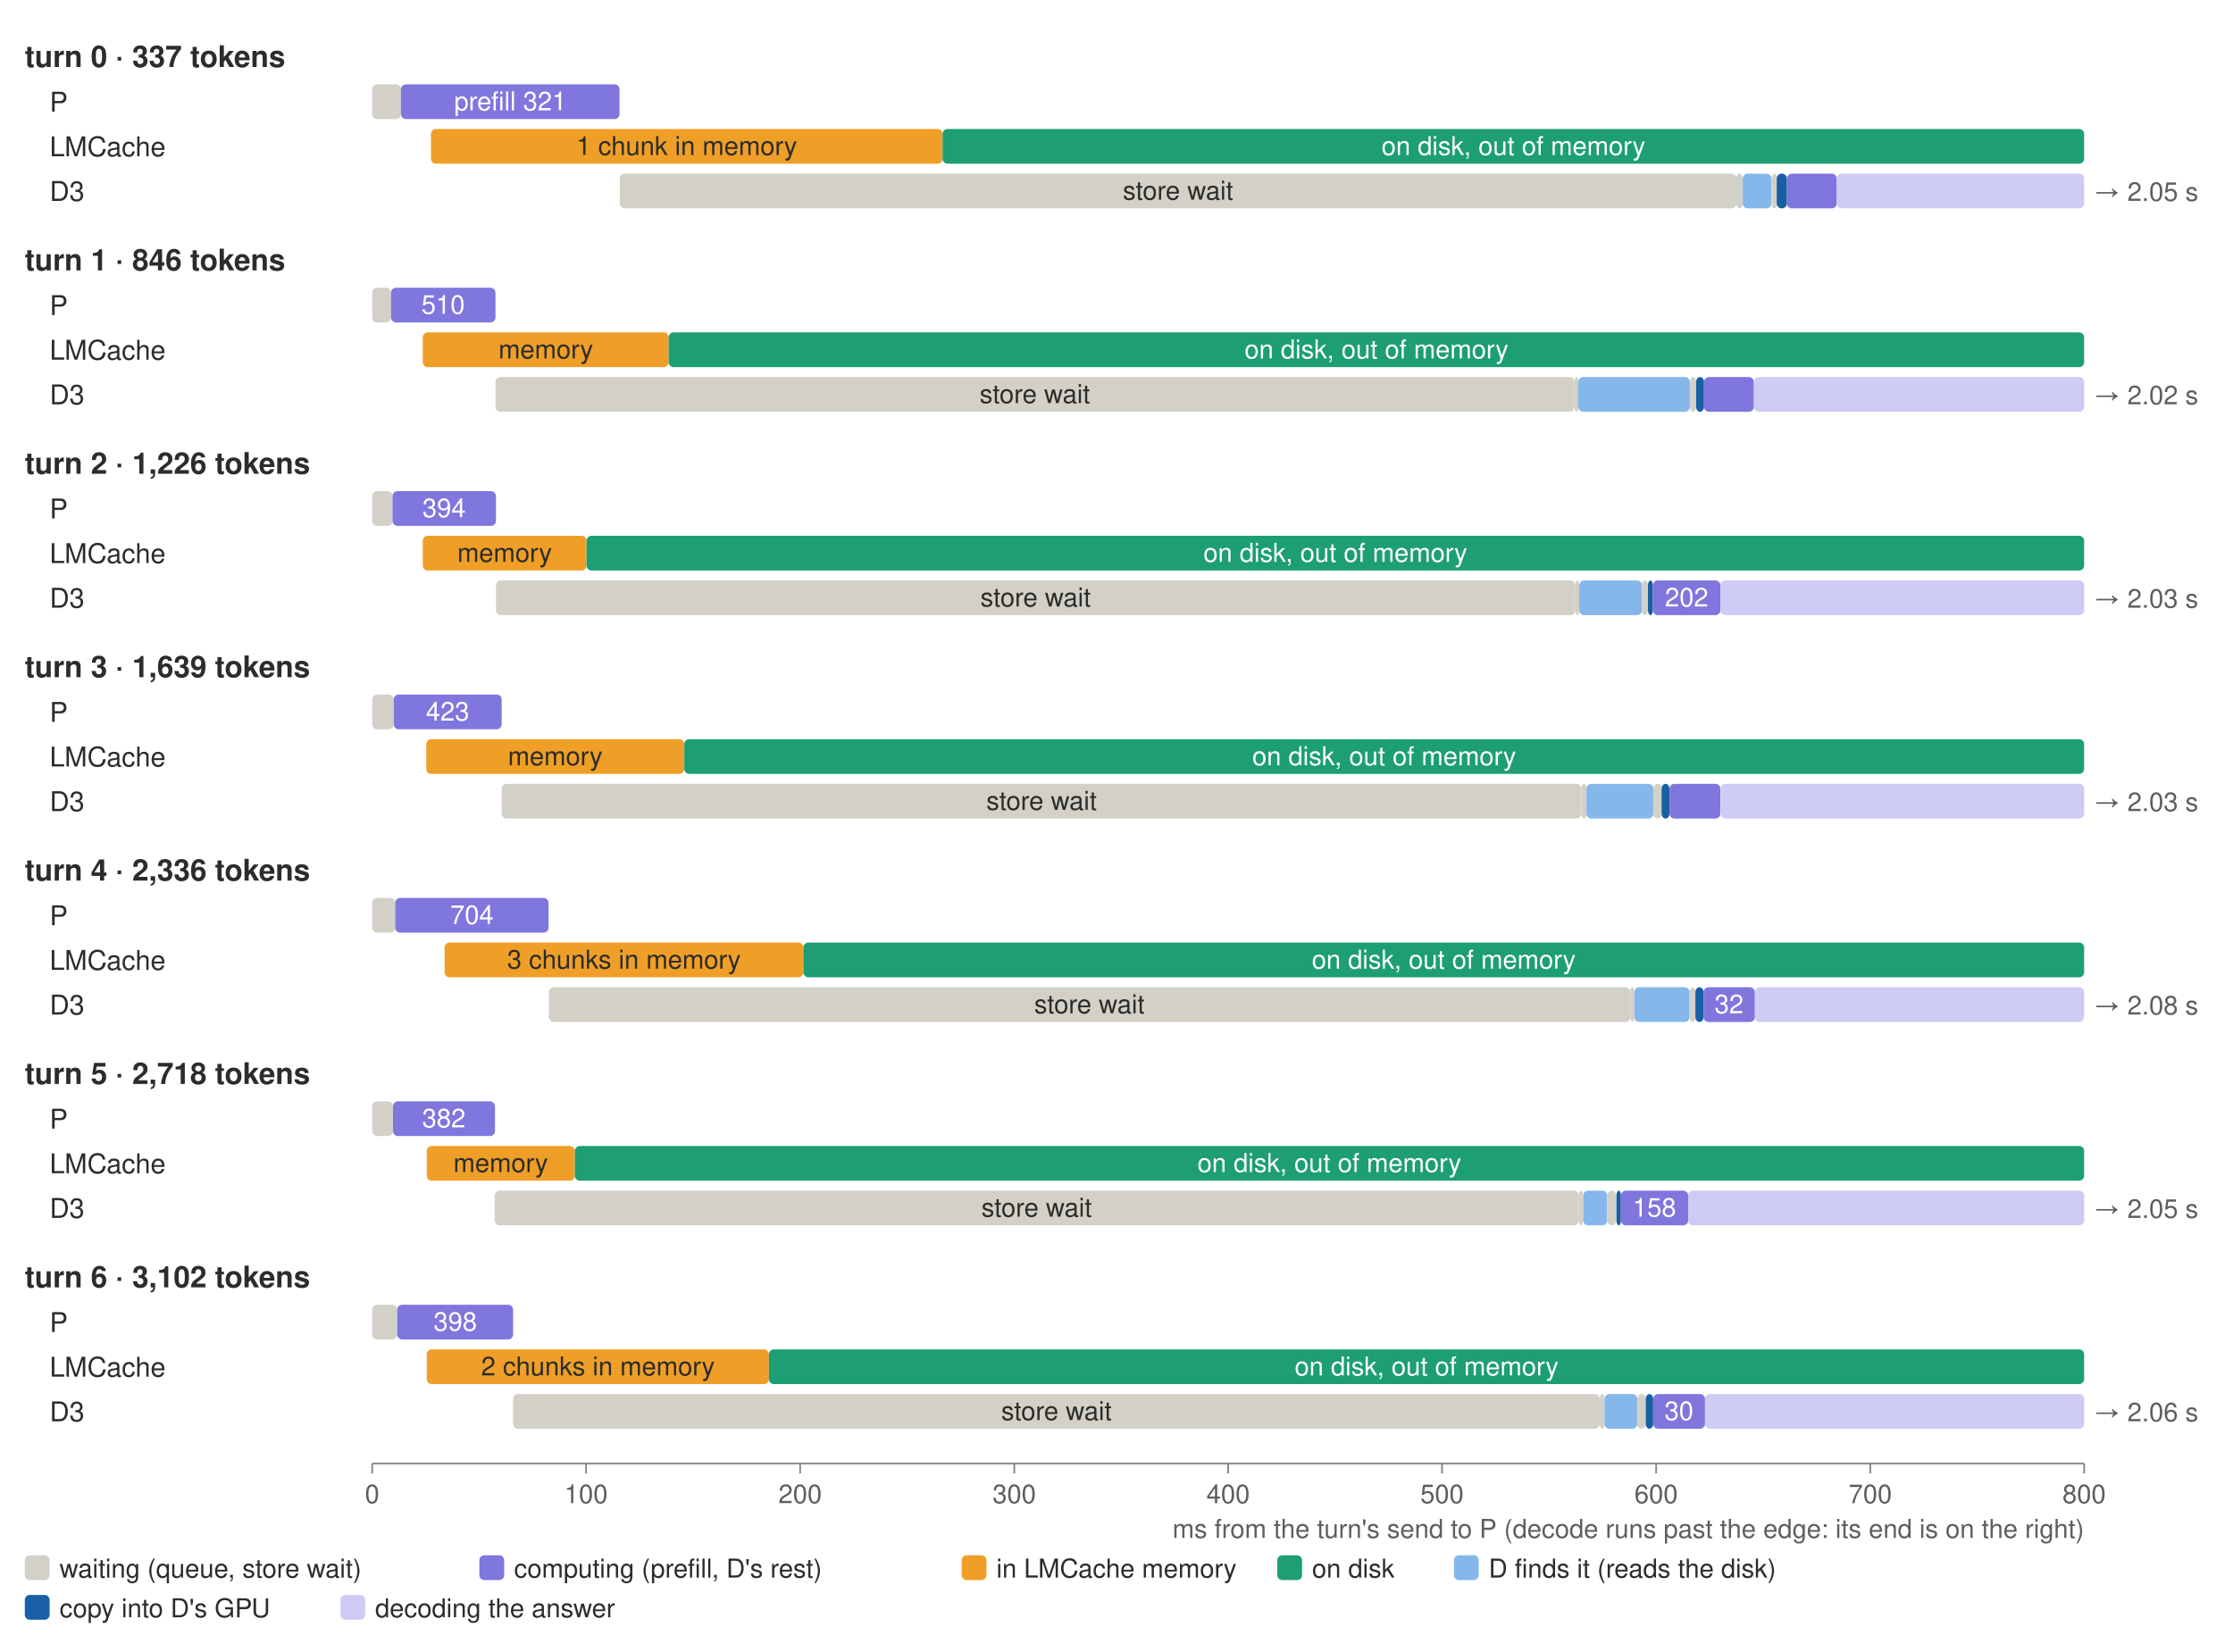
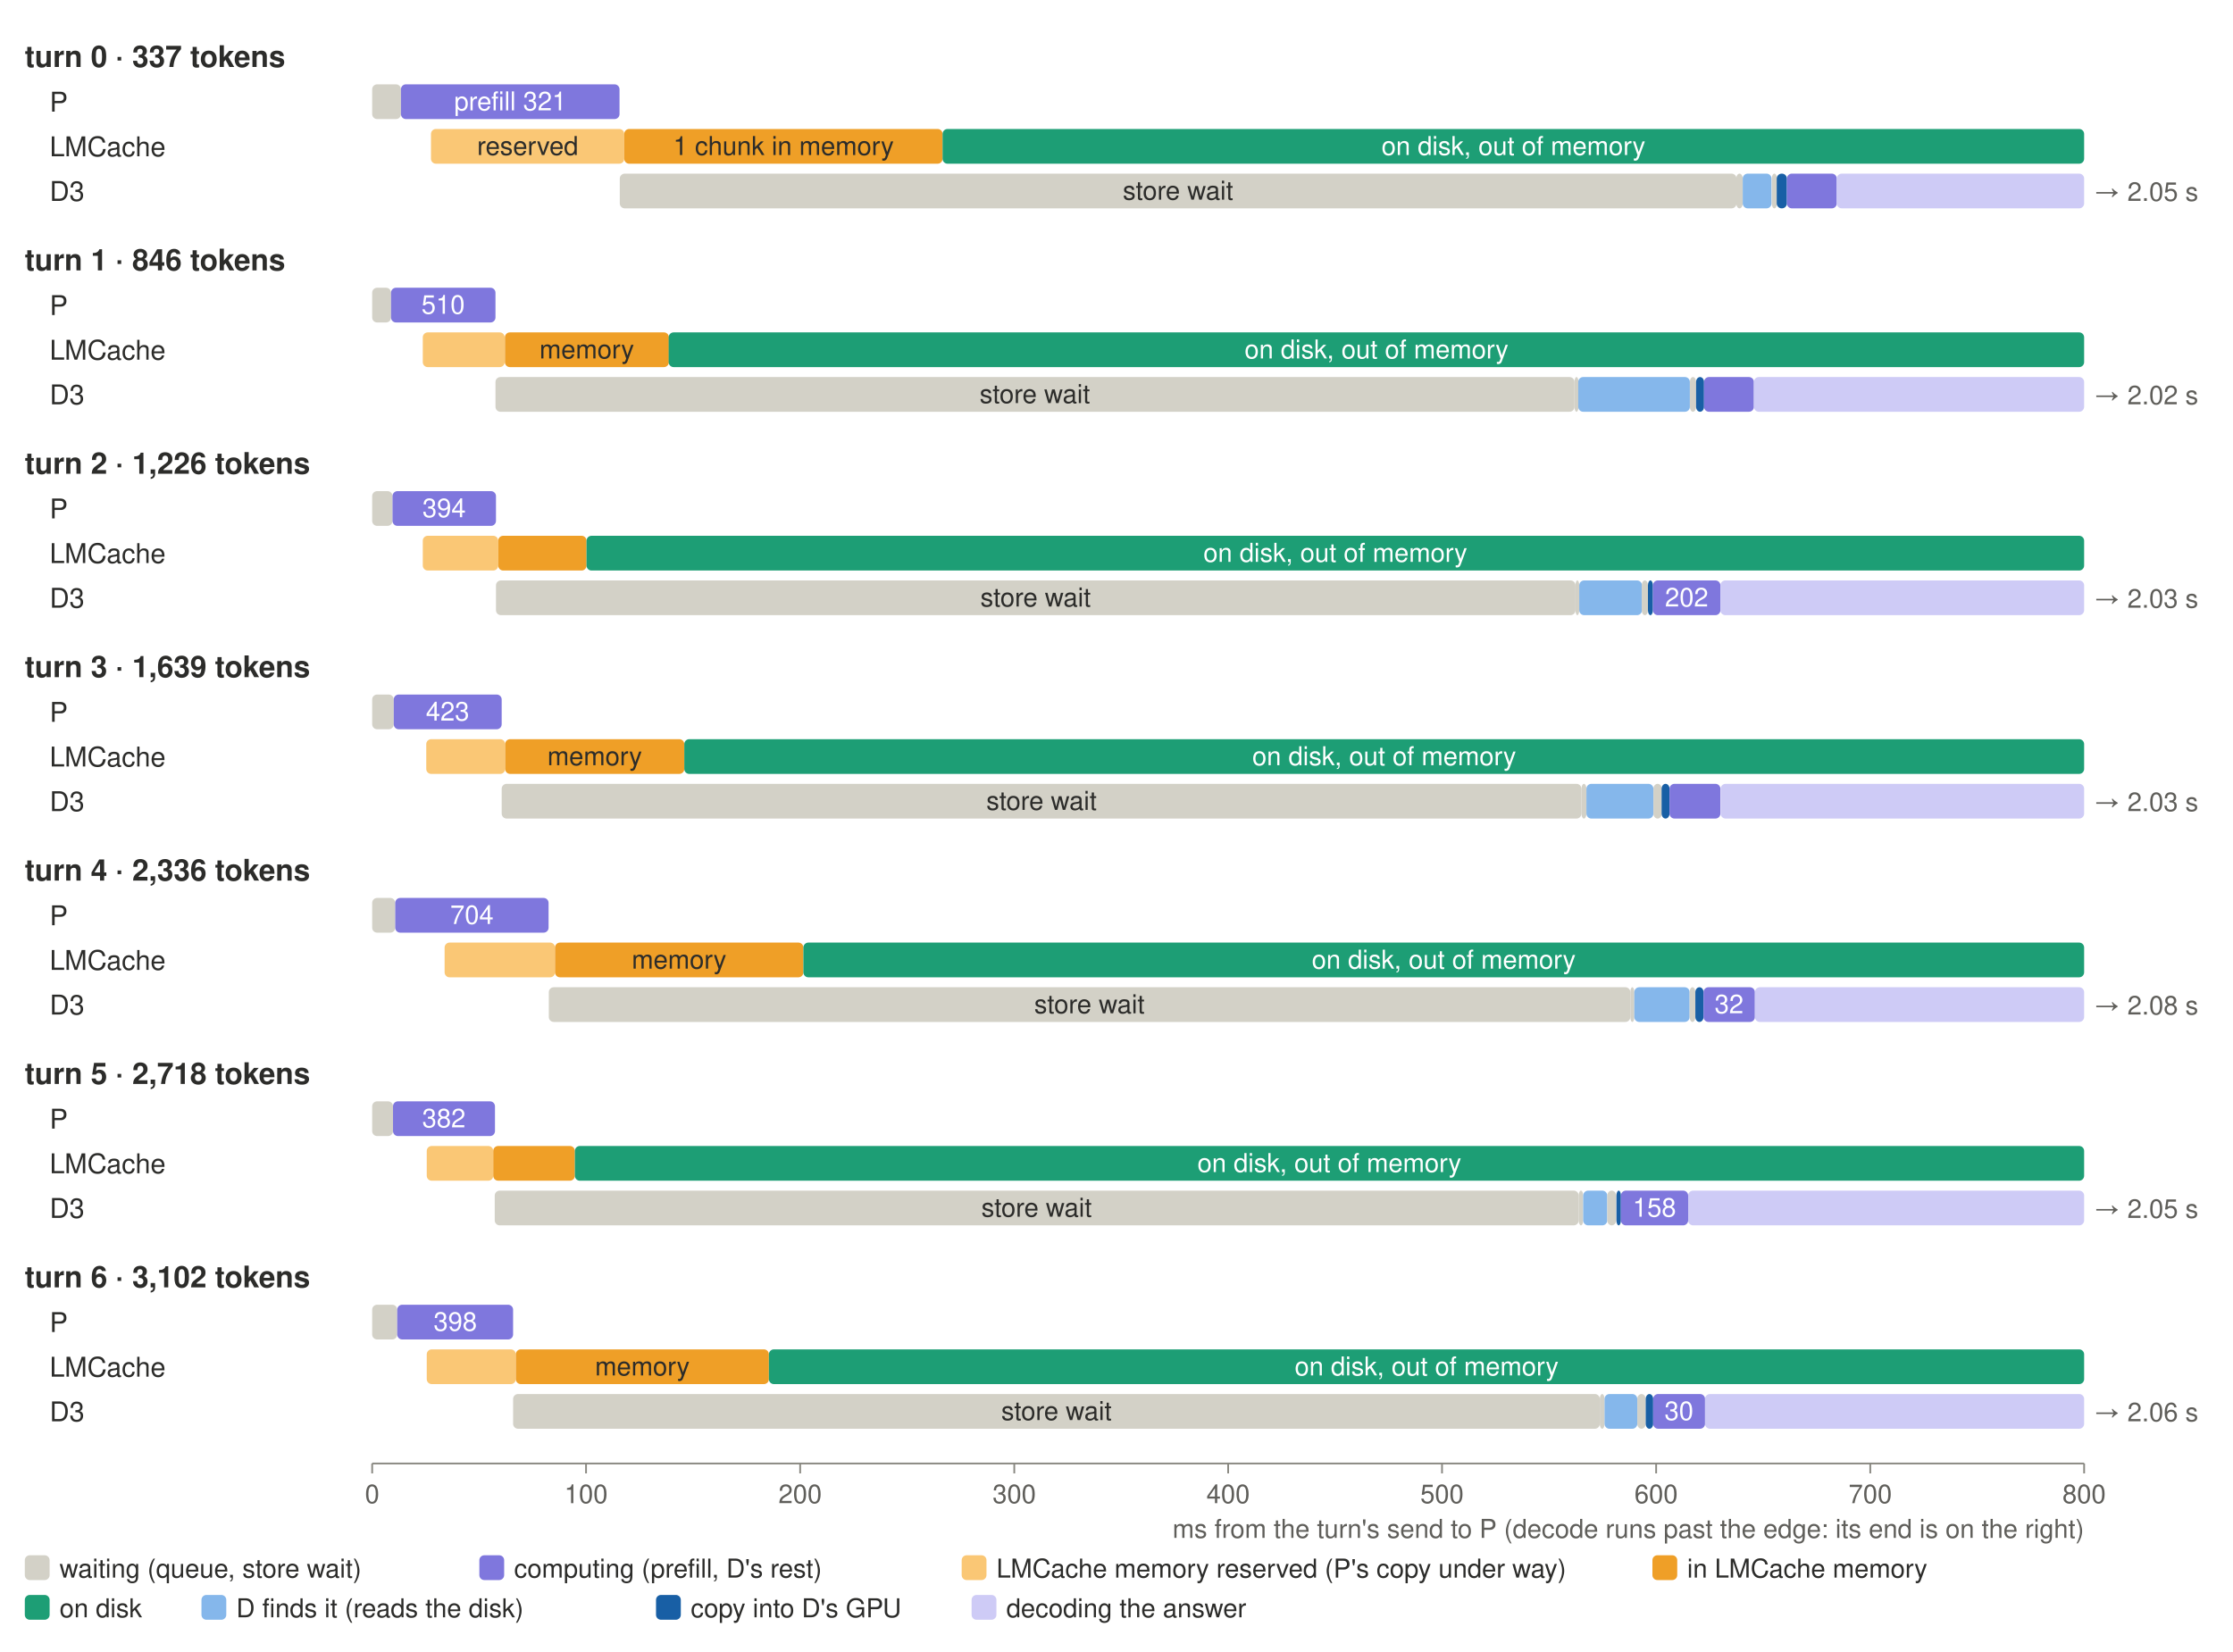
<svg xmlns="http://www.w3.org/2000/svg" width="900" height="666" viewBox="0 0 900 666" font-family="Helvetica, Arial, sans-serif">
  <rect width="900" height="666" fill="#ffffff" />
  <text x="10.0" y="27" font-size="12" font-weight="600" text-anchor="start" fill="#2C2C2A">turn 0 · 337 tokens</text>
  <text x="20.0" y="45" font-size="11" font-weight="400" text-anchor="start" fill="#2C2C2A">P</text>
  <rect x="150.0" y="34" width="11.6" height="14" rx="2" fill="#D3D1C7" />
  <rect x="161.6" y="34" width="88.1" height="14" rx="2" fill="#7F77DD" />
  <text x="205.7" y="44.5" text-anchor="middle" font-size="10.5" fill="#ffffff">prefill 321</text>
  <text x="20.0" y="63" font-size="11" font-weight="400" text-anchor="start" fill="#2C2C2A">LMCache</text>
-   <rect x="173.7" y="52" width="206.2" height="14" rx="2" fill="#EF9F27" />
-   <text x="276.8" y="62.5" text-anchor="middle" font-size="10.5" fill="#2C2C2A">1 chunk in memory</text>
+   <rect x="173.7" y="52" width="77.9" height="14" rx="2" fill="#FAC775" />
+   <text x="212.7" y="62.5" text-anchor="middle" font-size="10.5" fill="#2C2C2A">reserved</text>
+   <rect x="251.6" y="52" width="128.3" height="14" rx="2" fill="#EF9F27" />
+   <text x="315.8" y="62.5" text-anchor="middle" font-size="10.5" fill="#2C2C2A">1 chunk in memory</text>
  <rect x="379.9" y="52" width="460.1" height="14" rx="2" fill="#1D9E75" />
  <text x="610.0" y="62.5" text-anchor="middle" font-size="10.5" fill="#ffffff">on disk, out of memory</text>
  <text x="20.0" y="81" font-size="11" font-weight="400" text-anchor="start" fill="#2C2C2A">D3</text>
  <rect x="249.8" y="70" width="450.1" height="14" rx="2" fill="#D3D1C7" />
  <text x="474.8" y="80.5" text-anchor="middle" font-size="10.5" fill="#2C2C2A">store wait</text>
  <rect x="699.8" y="70" width="2.6" height="14" rx="2" fill="#D3D1C7" />
  <rect x="702.4" y="70" width="11.6" height="14" rx="2" fill="#85B7EB" />
  <rect x="714.1" y="70" width="2.1" height="14" rx="2" fill="#D3D1C7" />
  <rect x="716.1" y="70" width="4.1" height="14" rx="2" fill="#185FA5" />
  <rect x="720.2" y="70" width="20.1" height="14" rx="2" fill="#7F77DD" />
  <rect x="740.3" y="70" width="99.7" height="14" rx="2" fill="#CECBF6" />
  <text x="844.0" y="81" font-size="10.5" font-weight="400" text-anchor="start" fill="#5F5E5A">→ 2.05 s</text>
  <text x="10.0" y="109" font-size="12" font-weight="600" text-anchor="start" fill="#2C2C2A">turn 1 · 846 tokens</text>
  <text x="20.0" y="127" font-size="11" font-weight="400" text-anchor="start" fill="#2C2C2A">P</text>
  <rect x="150.0" y="116" width="7.6" height="14" rx="2" fill="#D3D1C7" />
  <rect x="157.6" y="116" width="42.1" height="14" rx="2" fill="#7F77DD" />
  <text x="178.6" y="126.5" text-anchor="middle" font-size="10.5" fill="#ffffff">510</text>
  <text x="20.0" y="145" font-size="11" font-weight="400" text-anchor="start" fill="#2C2C2A">LMCache</text>
-   <rect x="170.4" y="134" width="99.1" height="14" rx="2" fill="#EF9F27" />
-   <text x="220.0" y="144.5" text-anchor="middle" font-size="10.5" fill="#2C2C2A">memory</text>
+   <rect x="170.4" y="134" width="33.0" height="14" rx="2" fill="#FAC775" />
+   <rect x="203.5" y="134" width="66.1" height="14" rx="2" fill="#EF9F27" />
+   <text x="236.5" y="144.5" text-anchor="middle" font-size="10.5" fill="#2C2C2A">memory</text>
  <rect x="269.5" y="134" width="570.5" height="14" rx="2" fill="#1D9E75" />
  <text x="554.8" y="144.5" text-anchor="middle" font-size="10.5" fill="#ffffff">on disk, out of memory</text>
  <text x="20.0" y="163" font-size="11" font-weight="400" text-anchor="start" fill="#2C2C2A">D3</text>
  <rect x="199.7" y="152" width="434.9" height="14" rx="2" fill="#D3D1C7" />
  <text x="417.1" y="162.5" text-anchor="middle" font-size="10.5" fill="#2C2C2A">store wait</text>
  <rect x="634.6" y="152" width="1.6" height="14" rx="2" fill="#D3D1C7" />
  <rect x="636.1" y="152" width="45.0" height="14" rx="2" fill="#85B7EB" />
  <rect x="681.1" y="152" width="2.5" height="14" rx="2" fill="#D3D1C7" />
  <rect x="683.6" y="152" width="3.2" height="14" rx="2" fill="#185FA5" />
  <rect x="686.8" y="152" width="20.1" height="14" rx="2" fill="#7F77DD" />
  <rect x="706.9" y="152" width="133.1" height="14" rx="2" fill="#CECBF6" />
  <text x="844.0" y="163" font-size="10.5" font-weight="400" text-anchor="start" fill="#5F5E5A">→ 2.02 s</text>
  <text x="10.0" y="191" font-size="12" font-weight="600" text-anchor="start" fill="#2C2C2A">turn 2 · 1,226 tokens</text>
  <text x="20.0" y="209" font-size="11" font-weight="400" text-anchor="start" fill="#2C2C2A">P</text>
  <rect x="150.0" y="198" width="8.2" height="14" rx="2" fill="#D3D1C7" />
  <rect x="158.2" y="198" width="41.7" height="14" rx="2" fill="#7F77DD" />
  <text x="179.0" y="208.5" text-anchor="middle" font-size="10.5" fill="#ffffff">394</text>
  <text x="20.0" y="227" font-size="11" font-weight="400" text-anchor="start" fill="#2C2C2A">LMCache</text>
-   <rect x="170.4" y="216" width="66.0" height="14" rx="2" fill="#EF9F27" />
-   <text x="203.4" y="226.5" text-anchor="middle" font-size="10.5" fill="#2C2C2A">memory</text>
+   <rect x="170.4" y="216" width="30.4" height="14" rx="2" fill="#FAC775" />
+   <rect x="200.8" y="216" width="35.6" height="14" rx="2" fill="#EF9F27" />
  <rect x="236.4" y="216" width="603.6" height="14" rx="2" fill="#1D9E75" />
  <text x="538.2" y="226.5" text-anchor="middle" font-size="10.5" fill="#ffffff">on disk, out of memory</text>
  <text x="20.0" y="245" font-size="11" font-weight="400" text-anchor="start" fill="#2C2C2A">D3</text>
  <rect x="199.9" y="234" width="435.1" height="14" rx="2" fill="#D3D1C7" />
  <text x="417.4" y="244.5" text-anchor="middle" font-size="10.5" fill="#2C2C2A">store wait</text>
  <rect x="635.0" y="234" width="1.5" height="14" rx="2" fill="#D3D1C7" />
  <rect x="636.5" y="234" width="25.3" height="14" rx="2" fill="#85B7EB" />
  <rect x="661.7" y="234" width="2.5" height="14" rx="2" fill="#D3D1C7" />
  <rect x="664.2" y="234" width="2.0" height="14" rx="2" fill="#185FA5" />
  <rect x="666.2" y="234" width="27.2" height="14" rx="2" fill="#7F77DD" />
  <text x="679.8" y="244.5" text-anchor="middle" font-size="10.5" fill="#ffffff">202</text>
  <rect x="693.4" y="234" width="146.6" height="14" rx="2" fill="#CECBF6" />
  <text x="844.0" y="245" font-size="10.5" font-weight="400" text-anchor="start" fill="#5F5E5A">→ 2.03 s</text>
  <text x="10.0" y="273" font-size="12" font-weight="600" text-anchor="start" fill="#2C2C2A">turn 3 · 1,639 tokens</text>
  <text x="20.0" y="291" font-size="11" font-weight="400" text-anchor="start" fill="#2C2C2A">P</text>
  <rect x="150.0" y="280" width="8.7" height="14" rx="2" fill="#D3D1C7" />
  <rect x="158.7" y="280" width="43.5" height="14" rx="2" fill="#7F77DD" />
  <text x="180.4" y="290.5" text-anchor="middle" font-size="10.5" fill="#ffffff">423</text>
  <text x="20.0" y="309" font-size="11" font-weight="400" text-anchor="start" fill="#2C2C2A">LMCache</text>
-   <rect x="171.8" y="298" width="104.0" height="14" rx="2" fill="#EF9F27" />
-   <text x="223.8" y="308.5" text-anchor="middle" font-size="10.5" fill="#2C2C2A">memory</text>
+   <rect x="171.8" y="298" width="31.8" height="14" rx="2" fill="#FAC775" />
+   <rect x="203.6" y="298" width="72.2" height="14" rx="2" fill="#EF9F27" />
+   <text x="239.7" y="308.5" text-anchor="middle" font-size="10.5" fill="#2C2C2A">memory</text>
  <rect x="275.8" y="298" width="564.2" height="14" rx="2" fill="#1D9E75" />
  <text x="557.9" y="308.5" text-anchor="middle" font-size="10.5" fill="#ffffff">on disk, out of memory</text>
  <text x="20.0" y="327" font-size="11" font-weight="400" text-anchor="start" fill="#2C2C2A">D3</text>
  <rect x="202.2" y="316" width="435.2" height="14" rx="2" fill="#D3D1C7" />
  <text x="419.8" y="326.5" text-anchor="middle" font-size="10.5" fill="#2C2C2A">store wait</text>
  <rect x="637.4" y="316" width="2.0" height="14" rx="2" fill="#D3D1C7" />
  <rect x="639.4" y="316" width="27.0" height="14" rx="2" fill="#85B7EB" />
  <rect x="666.4" y="316" width="3.4" height="14" rx="2" fill="#D3D1C7" />
  <rect x="669.7" y="316" width="3.2" height="14" rx="2" fill="#185FA5" />
  <rect x="672.9" y="316" width="20.5" height="14" rx="2" fill="#7F77DD" />
  <rect x="693.5" y="316" width="146.5" height="14" rx="2" fill="#CECBF6" />
  <text x="844.0" y="327" font-size="10.5" font-weight="400" text-anchor="start" fill="#5F5E5A">→ 2.03 s</text>
  <text x="10.0" y="355" font-size="12" font-weight="600" text-anchor="start" fill="#2C2C2A">turn 4 · 2,336 tokens</text>
  <text x="20.0" y="373" font-size="11" font-weight="400" text-anchor="start" fill="#2C2C2A">P</text>
  <rect x="150.0" y="362" width="9.3" height="14" rx="2" fill="#D3D1C7" />
  <rect x="159.3" y="362" width="61.8" height="14" rx="2" fill="#7F77DD" />
  <text x="190.2" y="372.5" text-anchor="middle" font-size="10.5" fill="#ffffff">704</text>
  <text x="20.0" y="391" font-size="11" font-weight="400" text-anchor="start" fill="#2C2C2A">LMCache</text>
-   <rect x="179.2" y="380" width="144.6" height="14" rx="2" fill="#EF9F27" />
-   <text x="251.5" y="390.5" text-anchor="middle" font-size="10.5" fill="#2C2C2A">3 chunks in memory</text>
+   <rect x="179.2" y="380" width="44.5" height="14" rx="2" fill="#FAC775" />
+   <rect x="223.7" y="380" width="100.1" height="14" rx="2" fill="#EF9F27" />
+   <text x="273.7" y="390.5" text-anchor="middle" font-size="10.5" fill="#2C2C2A">memory</text>
  <rect x="323.8" y="380" width="516.2" height="14" rx="2" fill="#1D9E75" />
  <text x="581.9" y="390.5" text-anchor="middle" font-size="10.5" fill="#ffffff">on disk, out of memory</text>
  <text x="20.0" y="409" font-size="11" font-weight="400" text-anchor="start" fill="#2C2C2A">D3</text>
  <rect x="221.2" y="398" width="435.9" height="14" rx="2" fill="#D3D1C7" />
  <text x="439.1" y="408.5" text-anchor="middle" font-size="10.5" fill="#2C2C2A">store wait</text>
  <rect x="657.1" y="398" width="1.6" height="14" rx="2" fill="#D3D1C7" />
  <rect x="658.7" y="398" width="22.3" height="14" rx="2" fill="#85B7EB" />
  <rect x="681.0" y="398" width="2.3" height="14" rx="2" fill="#D3D1C7" />
  <rect x="683.3" y="398" width="3.3" height="14" rx="2" fill="#185FA5" />
  <rect x="686.6" y="398" width="20.7" height="14" rx="2" fill="#7F77DD" />
  <text x="696.9" y="408.5" text-anchor="middle" font-size="10.5" fill="#ffffff">32</text>
  <rect x="707.3" y="398" width="132.7" height="14" rx="2" fill="#CECBF6" />
  <text x="844.0" y="409" font-size="10.5" font-weight="400" text-anchor="start" fill="#5F5E5A">→ 2.08 s</text>
  <text x="10.0" y="437" font-size="12" font-weight="600" text-anchor="start" fill="#2C2C2A">turn 5 · 2,718 tokens</text>
  <text x="20.0" y="455" font-size="11" font-weight="400" text-anchor="start" fill="#2C2C2A">P</text>
  <rect x="150.0" y="444" width="8.4" height="14" rx="2" fill="#D3D1C7" />
  <rect x="158.4" y="444" width="41.1" height="14" rx="2" fill="#7F77DD" />
  <text x="178.9" y="454.5" text-anchor="middle" font-size="10.5" fill="#ffffff">382</text>
  <text x="20.0" y="473" font-size="11" font-weight="400" text-anchor="start" fill="#2C2C2A">LMCache</text>
-   <rect x="172.0" y="462" width="59.7" height="14" rx="2" fill="#EF9F27" />
-   <text x="201.8" y="472.5" text-anchor="middle" font-size="10.5" fill="#2C2C2A">memory</text>
+   <rect x="172.0" y="462" width="26.8" height="14" rx="2" fill="#FAC775" />
+   <rect x="198.8" y="462" width="32.9" height="14" rx="2" fill="#EF9F27" />
  <rect x="231.7" y="462" width="608.3" height="14" rx="2" fill="#1D9E75" />
  <text x="535.8" y="472.5" text-anchor="middle" font-size="10.5" fill="#ffffff">on disk, out of memory</text>
  <text x="20.0" y="491" font-size="11" font-weight="400" text-anchor="start" fill="#2C2C2A">D3</text>
  <rect x="199.4" y="480" width="436.9" height="14" rx="2" fill="#D3D1C7" />
  <text x="417.8" y="490.5" text-anchor="middle" font-size="10.5" fill="#2C2C2A">store wait</text>
  <rect x="636.3" y="480" width="1.8" height="14" rx="2" fill="#D3D1C7" />
  <rect x="638.1" y="480" width="9.7" height="14" rx="2" fill="#85B7EB" />
  <rect x="647.8" y="480" width="3.6" height="14" rx="2" fill="#D3D1C7" />
  <rect x="651.5" y="480" width="1.8" height="14" rx="2" fill="#185FA5" />
  <rect x="653.3" y="480" width="27.1" height="14" rx="2" fill="#7F77DD" />
  <text x="666.8" y="490.5" text-anchor="middle" font-size="10.5" fill="#ffffff">158</text>
  <rect x="680.4" y="480" width="159.6" height="14" rx="2" fill="#CECBF6" />
  <text x="844.0" y="491" font-size="10.5" font-weight="400" text-anchor="start" fill="#5F5E5A">→ 2.05 s</text>
  <text x="10.0" y="519" font-size="12" font-weight="600" text-anchor="start" fill="#2C2C2A">turn 6 · 3,102 tokens</text>
  <text x="20.0" y="537" font-size="11" font-weight="400" text-anchor="start" fill="#2C2C2A">P</text>
  <rect x="150.0" y="526" width="10.1" height="14" rx="2" fill="#D3D1C7" />
  <rect x="160.1" y="526" width="46.7" height="14" rx="2" fill="#7F77DD" />
  <text x="183.5" y="536.5" text-anchor="middle" font-size="10.5" fill="#ffffff">398</text>
  <text x="20.0" y="555" font-size="11" font-weight="400" text-anchor="start" fill="#2C2C2A">LMCache</text>
-   <rect x="172.0" y="544" width="137.9" height="14" rx="2" fill="#EF9F27" />
-   <text x="241.0" y="554.5" text-anchor="middle" font-size="10.5" fill="#2C2C2A">2 chunks in memory</text>
+   <rect x="172.0" y="544" width="35.9" height="14" rx="2" fill="#FAC775" />
+   <rect x="207.9" y="544" width="102.0" height="14" rx="2" fill="#EF9F27" />
+   <text x="258.9" y="554.5" text-anchor="middle" font-size="10.5" fill="#2C2C2A">memory</text>
  <rect x="309.9" y="544" width="530.1" height="14" rx="2" fill="#1D9E75" />
  <text x="575.0" y="554.5" text-anchor="middle" font-size="10.5" fill="#ffffff">on disk, out of memory</text>
  <text x="20.0" y="573" font-size="11" font-weight="400" text-anchor="start" fill="#2C2C2A">D3</text>
  <rect x="206.8" y="562" width="438.0" height="14" rx="2" fill="#D3D1C7" />
  <text x="425.8" y="572.5" text-anchor="middle" font-size="10.5" fill="#2C2C2A">store wait</text>
  <rect x="644.8" y="562" width="1.9" height="14" rx="2" fill="#D3D1C7" />
  <rect x="646.7" y="562" width="13.2" height="14" rx="2" fill="#85B7EB" />
  <rect x="659.9" y="562" width="3.4" height="14" rx="2" fill="#D3D1C7" />
  <rect x="663.3" y="562" width="3.0" height="14" rx="2" fill="#185FA5" />
  <rect x="666.3" y="562" width="20.9" height="14" rx="2" fill="#7F77DD" />
  <text x="676.7" y="572.5" text-anchor="middle" font-size="10.5" fill="#ffffff">30</text>
  <rect x="687.2" y="562" width="152.8" height="14" rx="2" fill="#CECBF6" />
  <text x="844.0" y="573" font-size="10.5" font-weight="400" text-anchor="start" fill="#5F5E5A">→ 2.06 s</text>
  <line x1="150" y1="590" x2="840" y2="590" stroke="#888780" stroke-width="0.7" />
  <line x1="150.0" y1="590" x2="150.0" y2="594" stroke="#888780" stroke-width="0.7" />
  <text x="150.0" y="606" font-size="10.5" font-weight="400" text-anchor="middle" fill="#5F5E5A">0</text>
  <line x1="236.2" y1="590" x2="236.2" y2="594" stroke="#888780" stroke-width="0.7" />
  <text x="236.2" y="606" font-size="10.5" font-weight="400" text-anchor="middle" fill="#5F5E5A">100</text>
  <line x1="322.5" y1="590" x2="322.5" y2="594" stroke="#888780" stroke-width="0.7" />
  <text x="322.5" y="606" font-size="10.5" font-weight="400" text-anchor="middle" fill="#5F5E5A">200</text>
  <line x1="408.8" y1="590" x2="408.8" y2="594" stroke="#888780" stroke-width="0.7" />
  <text x="408.8" y="606" font-size="10.5" font-weight="400" text-anchor="middle" fill="#5F5E5A">300</text>
  <line x1="495.0" y1="590" x2="495.0" y2="594" stroke="#888780" stroke-width="0.7" />
  <text x="495.0" y="606" font-size="10.5" font-weight="400" text-anchor="middle" fill="#5F5E5A">400</text>
  <line x1="581.2" y1="590" x2="581.2" y2="594" stroke="#888780" stroke-width="0.7" />
  <text x="581.2" y="606" font-size="10.5" font-weight="400" text-anchor="middle" fill="#5F5E5A">500</text>
  <line x1="667.5" y1="590" x2="667.5" y2="594" stroke="#888780" stroke-width="0.7" />
  <text x="667.5" y="606" font-size="10.5" font-weight="400" text-anchor="middle" fill="#5F5E5A">600</text>
  <line x1="753.8" y1="590" x2="753.8" y2="594" stroke="#888780" stroke-width="0.7" />
  <text x="753.8" y="606" font-size="10.5" font-weight="400" text-anchor="middle" fill="#5F5E5A">700</text>
  <line x1="840.0" y1="590" x2="840.0" y2="594" stroke="#888780" stroke-width="0.7" />
  <text x="840.0" y="606" font-size="10.5" font-weight="400" text-anchor="middle" fill="#5F5E5A">800</text>
  <text x="840.0" y="620" font-size="10.5" font-weight="400" text-anchor="end" fill="#5F5E5A">ms from the turn's send to P (decode runs past the edge: its end is on the right)</text>
  <rect x="10" y="627" width="10" height="10" rx="2" fill="#D3D1C7" />
  <text x="24.0" y="636" font-size="10.5" font-weight="400" text-anchor="start" fill="#2C2C2A">waiting (queue, store wait)</text>
  <rect x="193.2" y="627" width="10" height="10" rx="2" fill="#7F77DD" />
  <text x="207.2" y="636" font-size="10.5" font-weight="400" text-anchor="start" fill="#2C2C2A">computing (prefill, D's rest)</text>
-   <rect x="387.6" y="627" width="10" height="10" rx="2" fill="#EF9F27" />
-   <text x="401.6" y="636" font-size="10.5" font-weight="400" text-anchor="start" fill="#2C2C2A">in LMCache memory</text>
-   <rect x="514.8" y="627" width="10" height="10" rx="2" fill="#1D9E75" />
-   <text x="528.8" y="636" font-size="10.5" font-weight="400" text-anchor="start" fill="#2C2C2A">on disk</text>
-   <rect x="586.0" y="627" width="10" height="10" rx="2" fill="#85B7EB" />
-   <text x="600.0" y="636" font-size="10.5" font-weight="400" text-anchor="start" fill="#2C2C2A">D finds it (reads the disk)</text>
-   <rect x="10" y="643" width="10" height="10" rx="2" fill="#185FA5" />
-   <text x="24.0" y="652" font-size="10.5" font-weight="400" text-anchor="start" fill="#2C2C2A">copy into D's GPU</text>
-   <rect x="137.2" y="643" width="10" height="10" rx="2" fill="#CECBF6" />
-   <text x="151.2" y="652" font-size="10.5" font-weight="400" text-anchor="start" fill="#2C2C2A">decoding the answer</text>
+   <rect x="387.6" y="627" width="10" height="10" rx="2" fill="#FAC775" />
+   <text x="401.6" y="636" font-size="10.5" font-weight="400" text-anchor="start" fill="#2C2C2A">LMCache memory reserved (P's copy under way)</text>
+   <rect x="666.0" y="627" width="10" height="10" rx="2" fill="#EF9F27" />
+   <text x="680.0" y="636" font-size="10.5" font-weight="400" text-anchor="start" fill="#2C2C2A">in LMCache memory</text>
+   <rect x="10" y="643" width="10" height="10" rx="2" fill="#1D9E75" />
+   <text x="24.0" y="652" font-size="10.5" font-weight="400" text-anchor="start" fill="#2C2C2A">on disk</text>
+   <rect x="81.2" y="643" width="10" height="10" rx="2" fill="#85B7EB" />
+   <text x="95.2" y="652" font-size="10.5" font-weight="400" text-anchor="start" fill="#2C2C2A">D finds it (reads the disk)</text>
+   <rect x="264.4" y="643" width="10" height="10" rx="2" fill="#185FA5" />
+   <text x="278.4" y="652" font-size="10.5" font-weight="400" text-anchor="start" fill="#2C2C2A">copy into D's GPU</text>
+   <rect x="391.6" y="643" width="10" height="10" rx="2" fill="#CECBF6" />
+   <text x="405.6" y="652" font-size="10.5" font-weight="400" text-anchor="start" fill="#2C2C2A">decoding the answer</text>
</svg>
